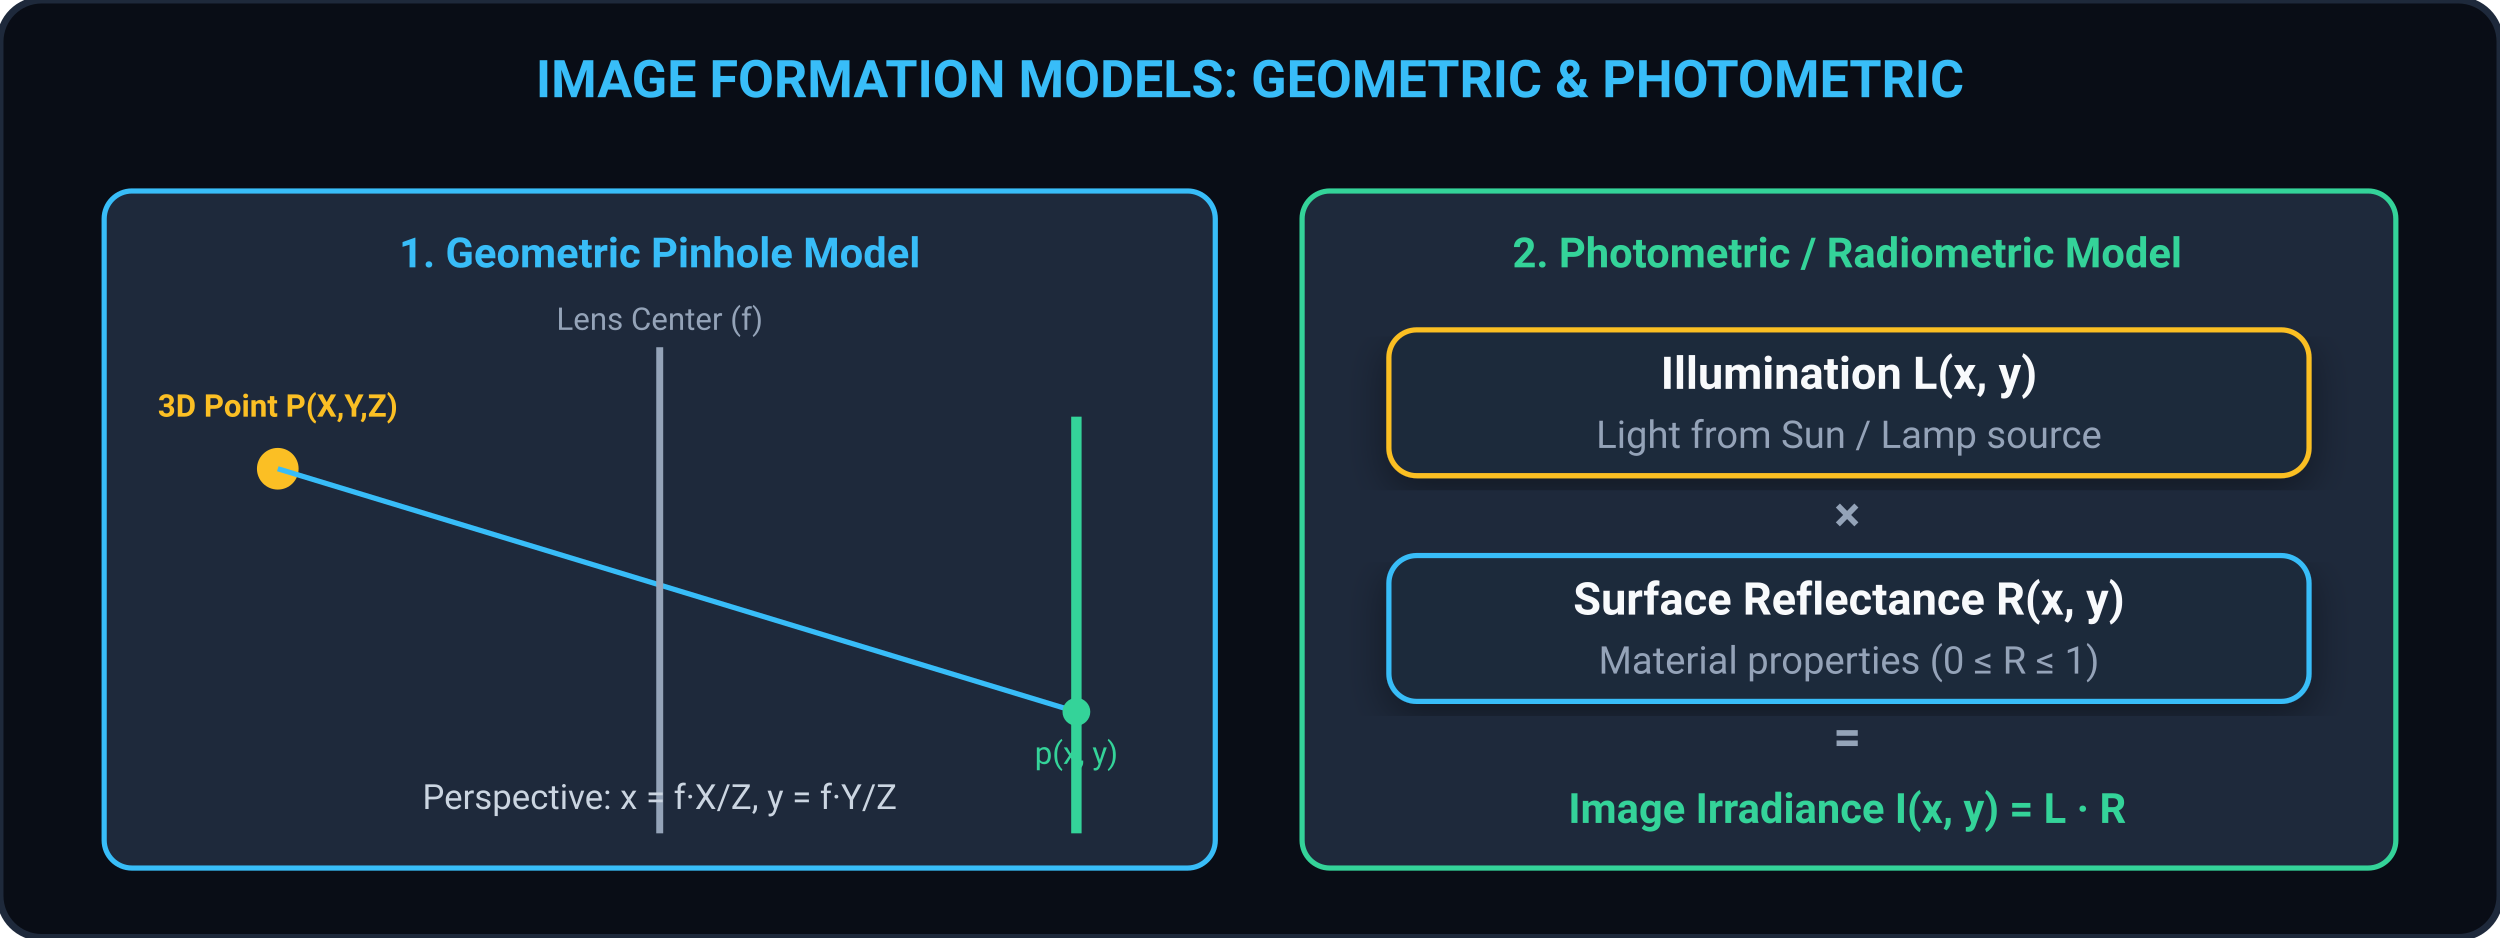
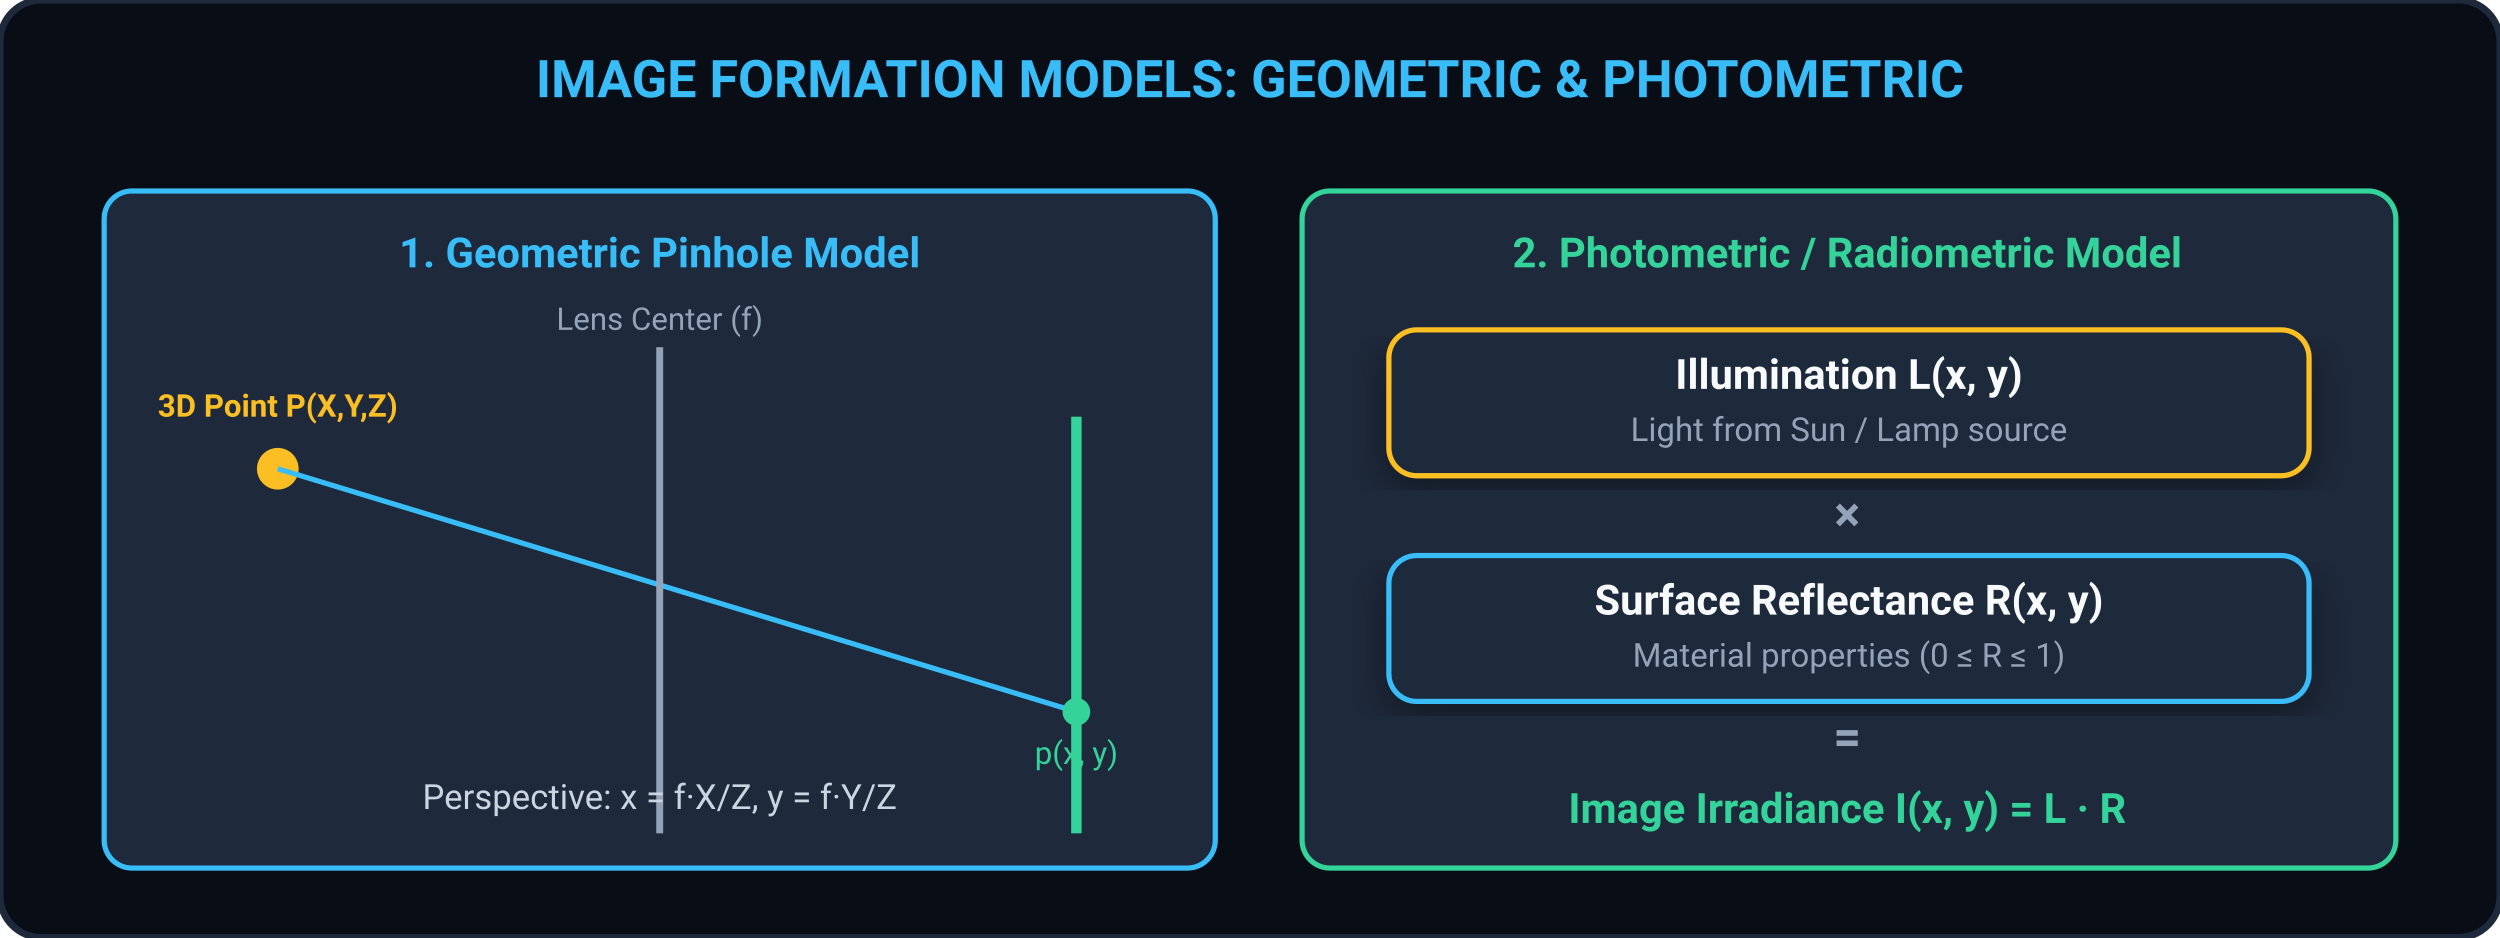
<svg xmlns="http://www.w3.org/2000/svg" viewBox="0 0 720 270" width="100%" height="270" style="max-width: 720px; height: auto; display: block; margin: 0 auto; font-family: -apple-system, BlinkMacSystemFont, 'Segoe UI', Roboto, Helvetica, Arial, sans-serif;">
  <defs>
    <linearGradient id="gradCard" x1="0%" y1="0%" x2="100%" y2="100%">
      <stop offset="0%" stop-color="#1e293b" />
      <stop offset="100%" stop-color="#0f172a" />
    </linearGradient>
    <linearGradient id="gradCyan" x1="0%" y1="0%" x2="100%" y2="100%">
      <stop offset="0%" stop-color="#38bdf8" />
      <stop offset="100%" stop-color="#0284c7" />
    </linearGradient>
    <linearGradient id="gradEmerald" x1="0%" y1="0%" x2="100%" y2="100%">
      <stop offset="0%" stop-color="#34d399" />
      <stop offset="100%" stop-color="#059669" />
    </linearGradient>
    <linearGradient id="gradAmber" x1="0%" y1="0%" x2="100%" y2="100%">
      <stop offset="0%" stop-color="#fbbf24" />
      <stop offset="100%" stop-color="#d97706" />
    </linearGradient>
    <linearGradient id="gradPurple" x1="0%" y1="0%" x2="100%" y2="100%">
      <stop offset="0%" stop-color="#c084fc" />
      <stop offset="100%" stop-color="#9333ea" />
    </linearGradient>
    <linearGradient id="gradRose" x1="0%" y1="0%" x2="100%" y2="100%">
      <stop offset="0%" stop-color="#fb7185" />
      <stop offset="100%" stop-color="#e11d48" />
    </linearGradient>
    <filter id="shadow" x="-5%" y="-5%" width="110%" height="115%">
      <feDropShadow dx="0" dy="4" stdDeviation="6" flood-color="#000000" flood-opacity="0.4" />
    </filter>
    <marker id="arrCyan" viewBox="0 0 10 10" refX="6" refY="5" markerWidth="6" markerHeight="6" orient="auto-start-reverse">
      <path d="M 0 1 L 10 5 L 0 9 z" fill="#38bdf8" />
    </marker>
    <marker id="arrEmerald" viewBox="0 0 10 10" refX="6" refY="5" markerWidth="6" markerHeight="6" orient="auto-start-reverse">
      <path d="M 0 1 L 10 5 L 0 9 z" fill="#34d399" />
    </marker>
    <marker id="arrAmber" viewBox="0 0 10 10" refX="6" refY="5" markerWidth="6" markerHeight="6" orient="auto-start-reverse">
      <path d="M 0 1 L 10 5 L 0 9 z" fill="#fbbf24" />
    </marker>
  </defs>
  <rect width="720" height="270" rx="12" fill="#090d16" stroke="#1e293b" stroke-width="2" />
  <text x="360" y="28" font-size="15" font-weight="bold" fill="#38bdf8" text-anchor="middle">IMAGE FORMATION MODELS: GEOMETRIC &amp; PHOTOMETRIC</text>
  <g transform="translate(30, 55)">
    <rect width="320" height="195" rx="8" fill="#1e293b" stroke="#38bdf8" stroke-width="1.5" />
    <text x="160" y="22" font-size="12" font-weight="bold" fill="#38bdf8" text-anchor="middle">1. Geometric Pinhole Model</text>
    <circle cx="50" cy="80" r="6" fill="#fbbf24" />
    <text x="50" y="65" font-size="9" fill="#fbbf24" font-weight="bold" text-anchor="middle">3D Point P(X,Y,Z)</text>
    <line x1="50" y1="80" x2="280" y2="150" stroke="#38bdf8" stroke-width="1.5" />
    <line x1="160" y1="45" x2="160" y2="185" stroke="#94a3b8" stroke-width="2" />
    <text x="160" y="40" font-size="9" fill="#94a3b8" text-anchor="middle">Lens Center (f)</text>
    <line x1="280" y1="65" x2="280" y2="185" stroke="#34d399" stroke-width="3" />
    <circle cx="280" cy="150" r="4" fill="#34d399" />
    <text x="280" y="165" font-size="9" fill="#34d399" text-anchor="middle">p(x, y)</text>
    <text x="160" y="178" font-size="10" fill="#cbd5e1" text-anchor="middle">Perspective: x = f·X/Z,  y = f·Y/Z</text>
  </g>
  <g transform="translate(375, 55)">
    <rect width="315" height="195" rx="8" fill="#1e293b" stroke="#34d399" stroke-width="1.5" />
    <text x="157" y="22" font-size="12" font-weight="bold" fill="#34d399" text-anchor="middle">2. Photometric / Radiometric Model</text>
    <g filter="url(#shadow)">
      <rect x="25" y="40" width="265" height="42" rx="8" fill="#1e293b" stroke="#fbbf24" stroke-width="1.5" />
-       <text x="157.5" y="57.0" font-size="13" font-weight="bold" fill="#f8fafc" text-anchor="middle">Illumination L(x, y)</text>
-       <text x="157.5" y="74.0" font-size="11" fill="#94a3b8" text-anchor="middle">Light from Sun / Lamp source</text>
+       <text x="157.5" y="57" font-size="12" font-weight="bold" fill="#f8fafc" text-anchor="middle">Illumination L(x, y)</text>
+       <text font-size="9.5" fill="#94a3b8" text-anchor="middle">
+         <tspan x="157.5" y="72">Light from Sun / Lamp source</tspan>
+       </text>
    </g>
    <text x="157" y="98" font-size="14" fill="#94a3b8" font-weight="bold" text-anchor="middle">×</text>
    <g filter="url(#shadow)">
      <rect x="25" y="105" width="265" height="42" rx="8" fill="#1e293b" stroke="#38bdf8" stroke-width="1.5" />
-       <text x="157.5" y="122.0" font-size="13" font-weight="bold" fill="#f8fafc" text-anchor="middle">Surface Reflectance R(x, y)</text>
-       <text x="157.5" y="139.0" font-size="11" fill="#94a3b8" text-anchor="middle">Material properties (0 ≤ R ≤ 1)</text>
+       <text x="157.5" y="122" font-size="12" font-weight="bold" fill="#f8fafc" text-anchor="middle">Surface Reflectance R(x, y)</text>
+       <text font-size="9.5" fill="#94a3b8" text-anchor="middle">
+         <tspan x="157.5" y="137">Material properties (0 ≤ R ≤ 1)</tspan>
+       </text>
    </g>
    <text x="157" y="162" font-size="14" fill="#94a3b8" font-weight="bold" text-anchor="middle">=</text>
    <text x="157" y="182" font-size="12" font-weight="bold" fill="#34d399" text-anchor="middle">Image Irradiance I(x, y) = L · R</text>
  </g>
</svg>
